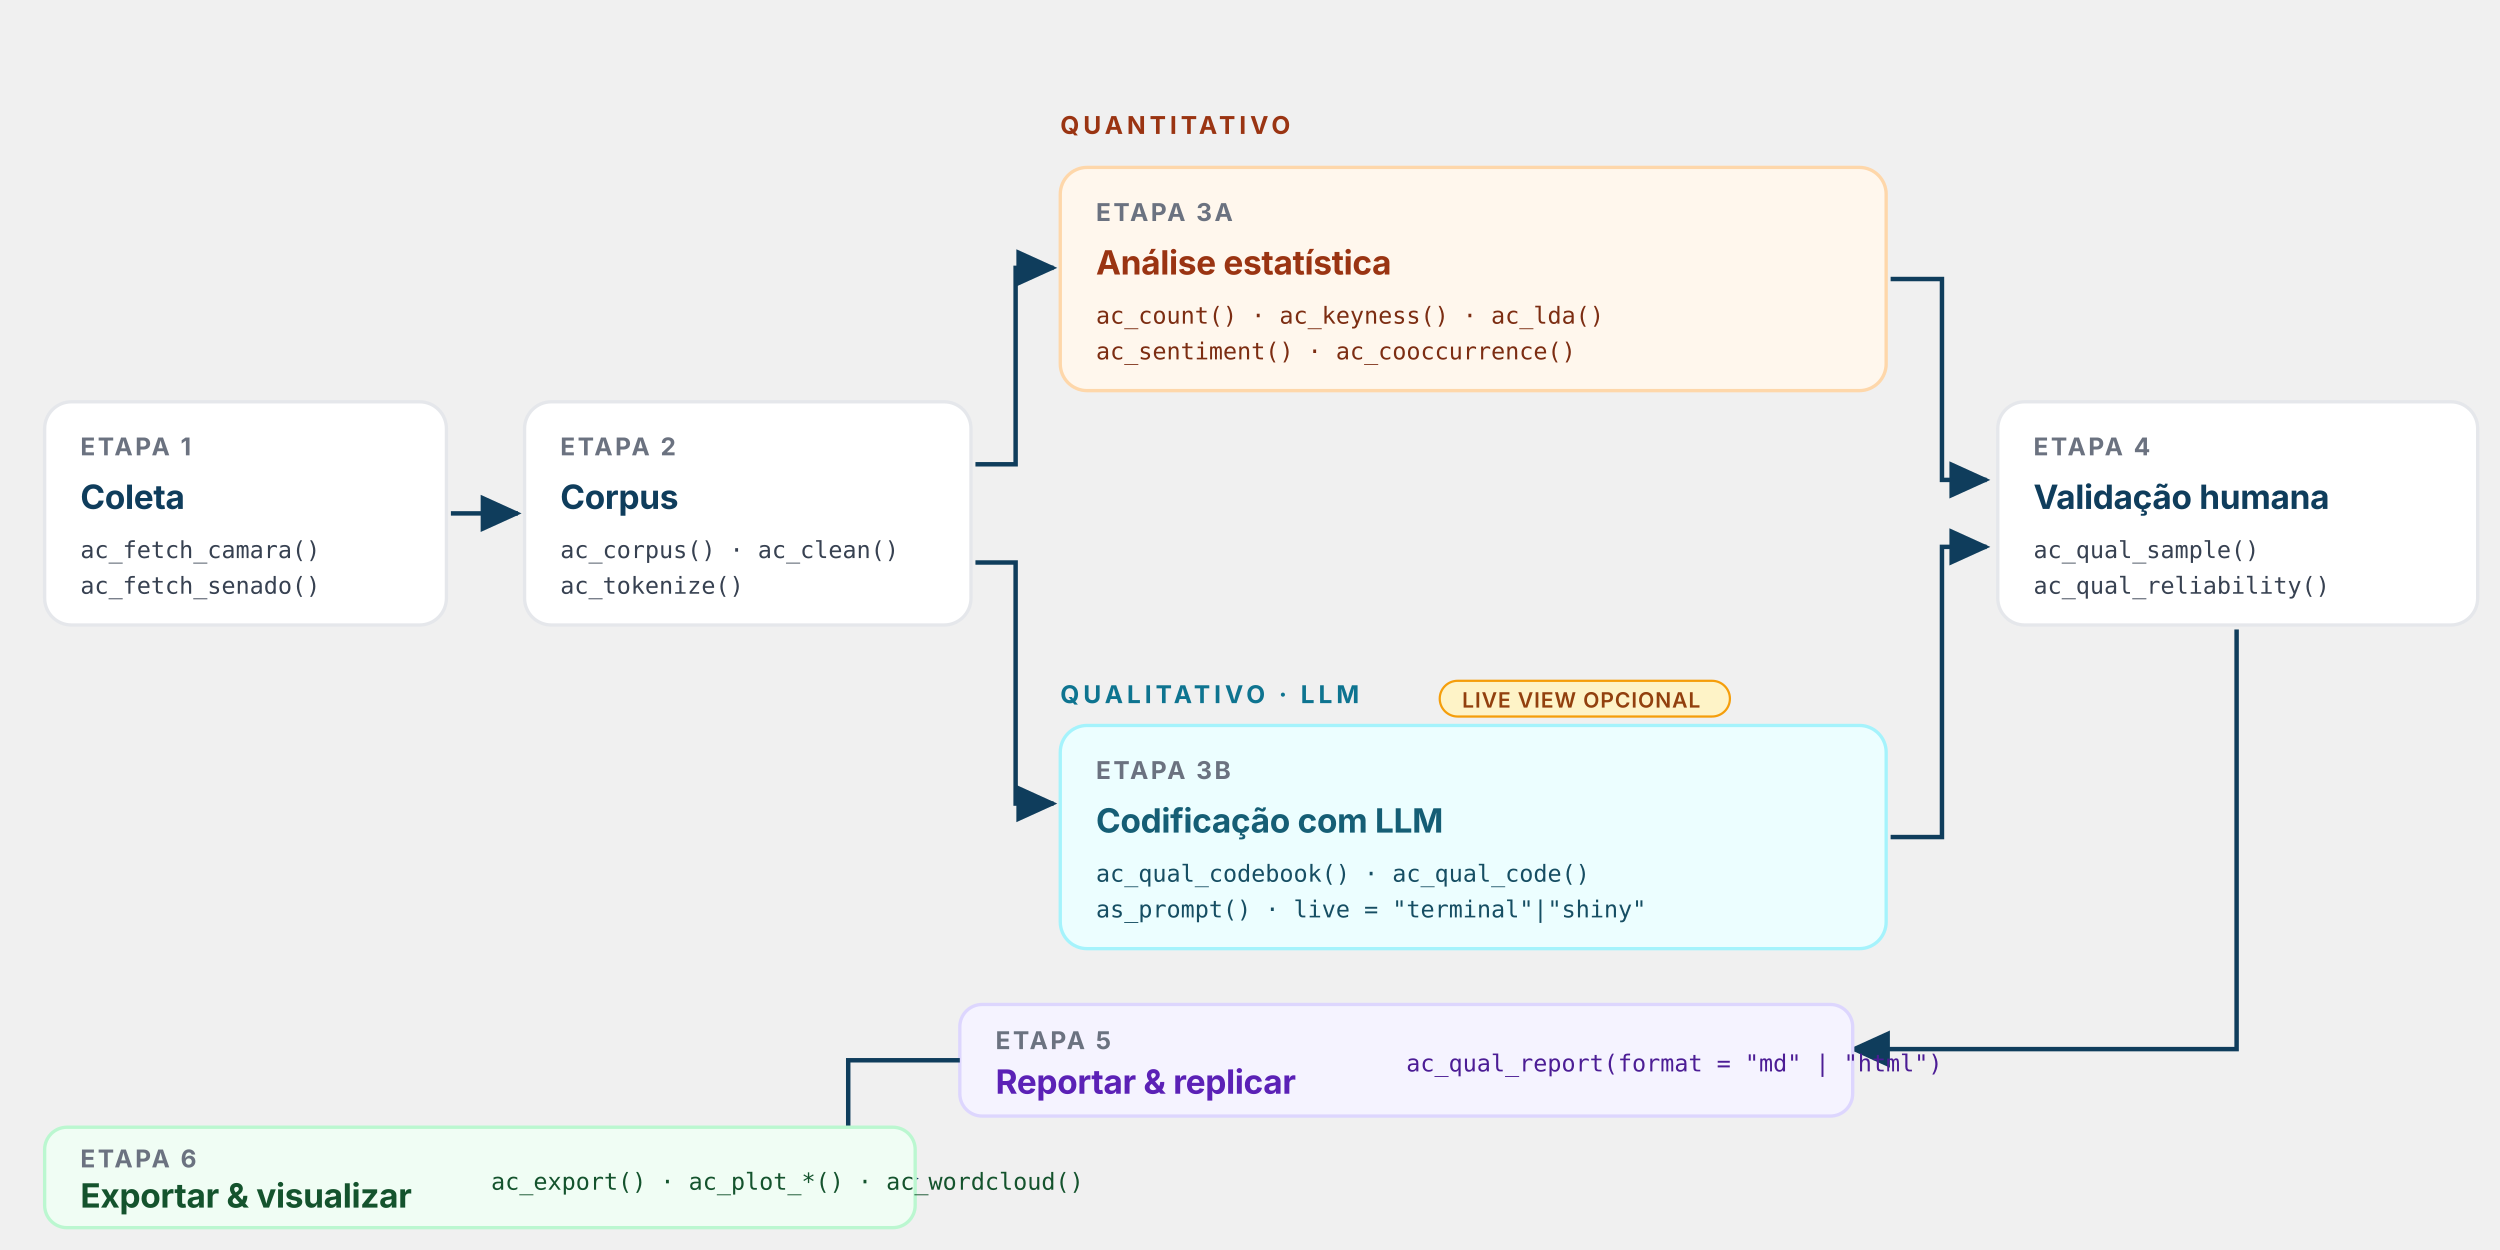
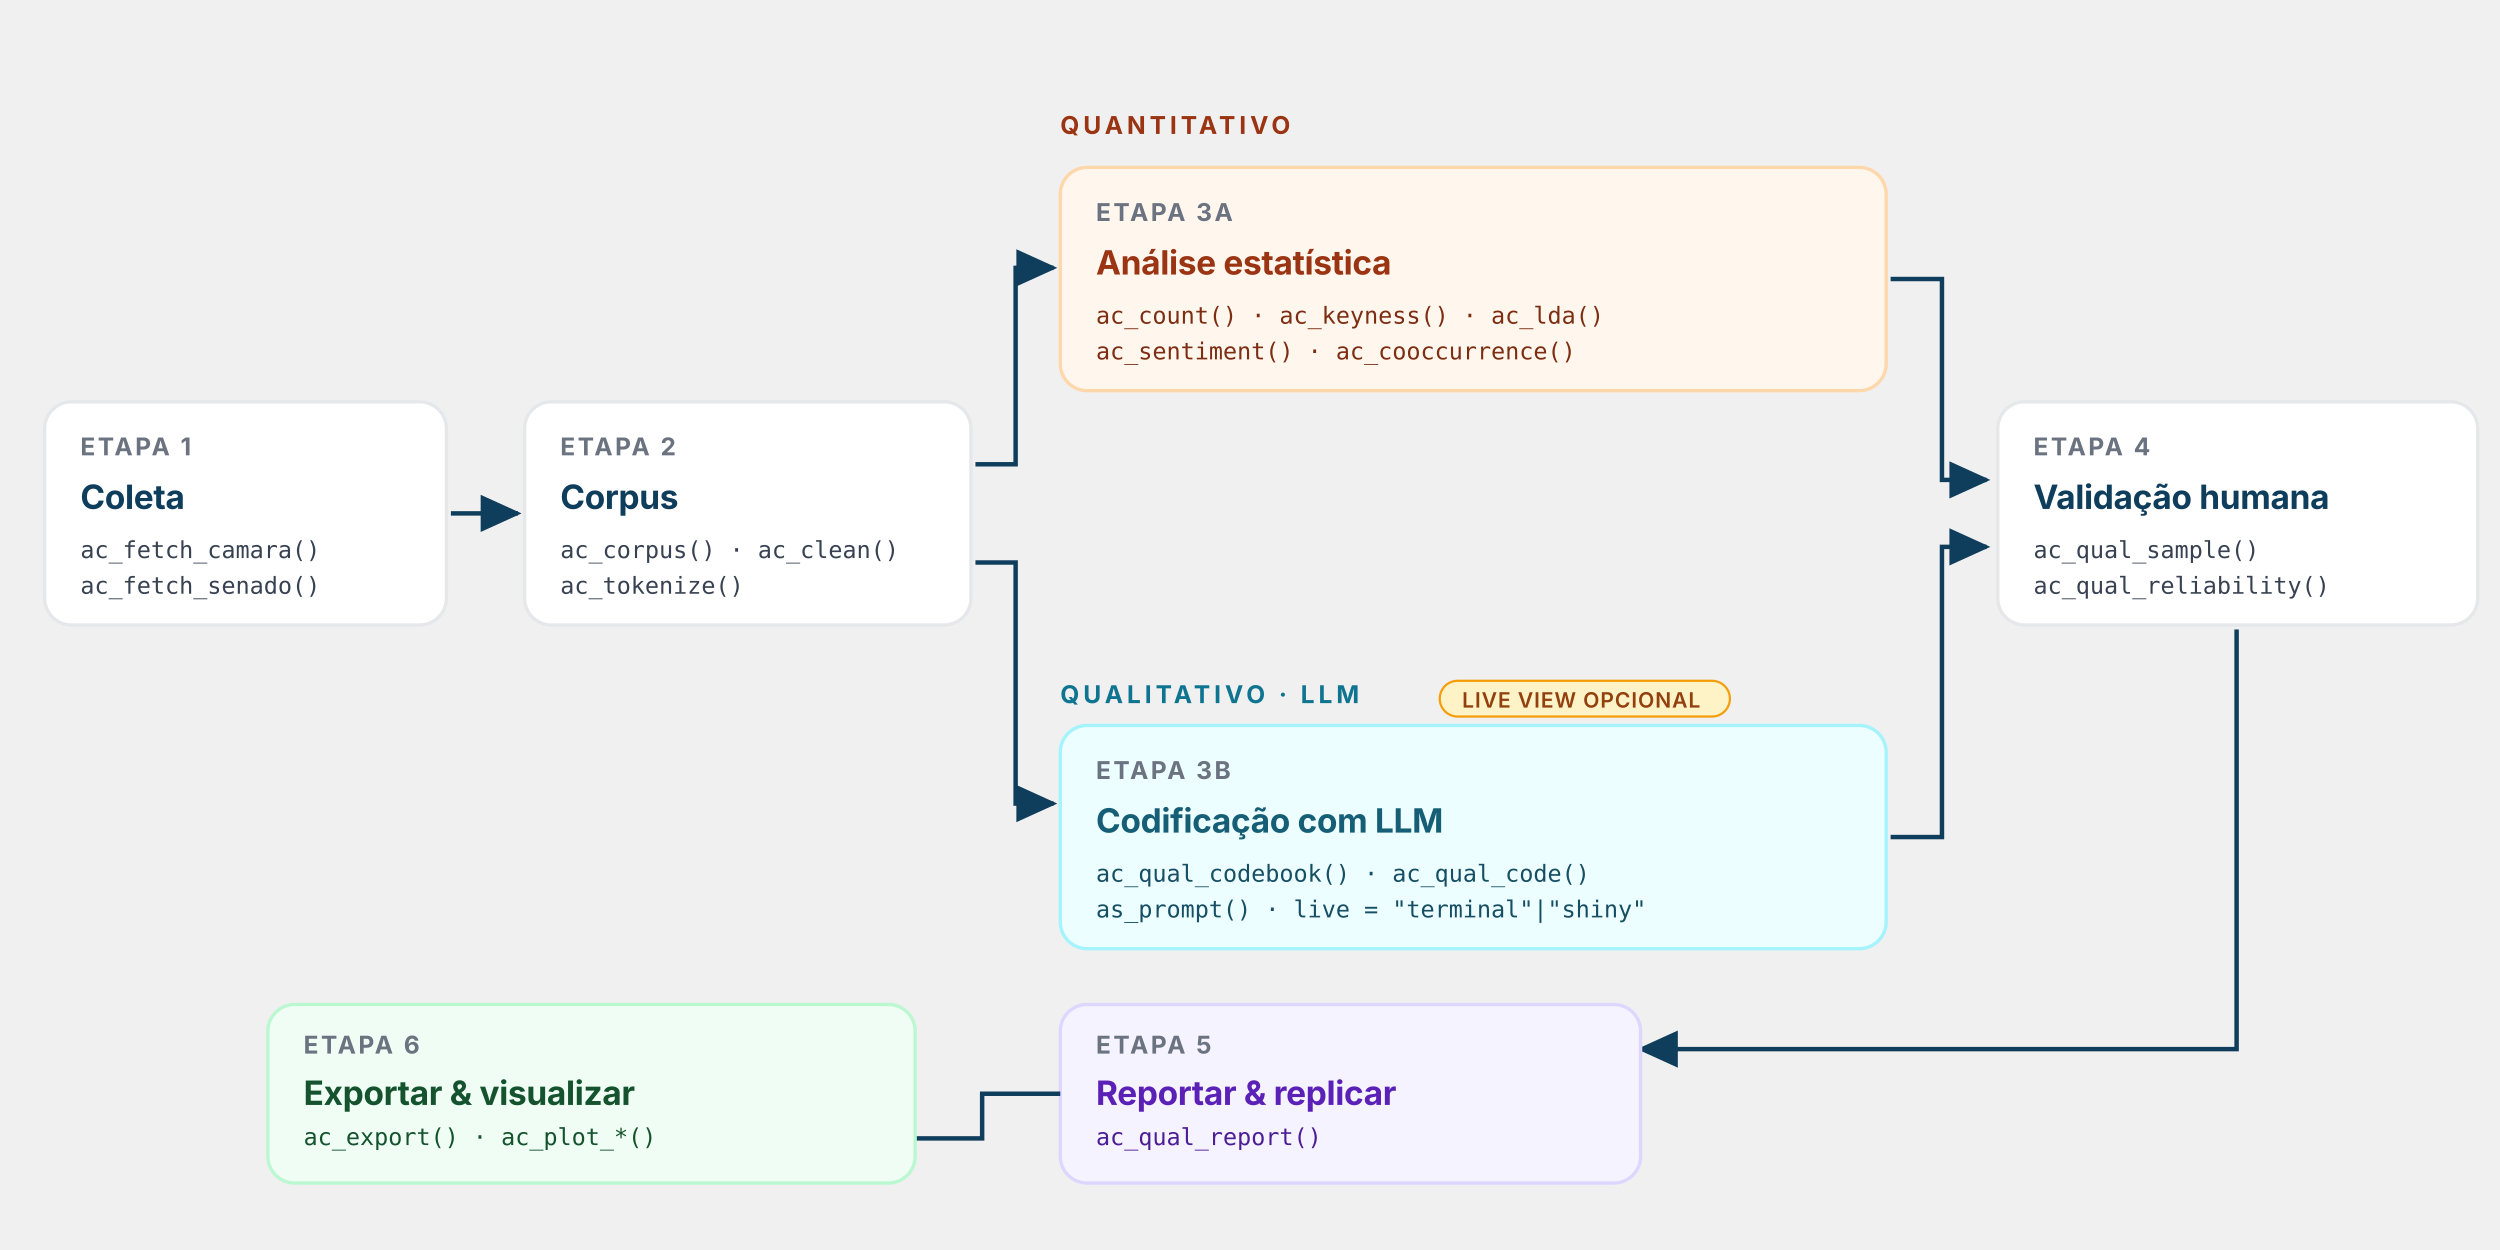
<svg xmlns="http://www.w3.org/2000/svg" viewBox="0 0 1120 560" role="img" aria-labelledby="pipeline-title pipeline-desc" font-family="Inter, -apple-system, Segoe UI, sans-serif">
  <defs>
    <marker id="arrow" viewBox="0 0 12 12" refX="10" refY="6" markerWidth="10" markerHeight="10" orient="auto-start-reverse">
      <path d="M0,1 L11,6 L0,11 z" fill="#0F3D5C" />
    </marker>
  </defs>
  <style>
    .box-shell { stroke: #E5E7EB; stroke-width: 1.5; }
    .box-shell.base   { fill: #FFFFFF; }
    .box-shell.quant  { fill: #FFF7ED; stroke: #FED7AA; }
    .box-shell.quali  { fill: #ECFEFF; stroke: #A5F3FC; }
    .box-shell.report { fill: #F5F3FF; stroke: #DDD6FE; }
    .box-shell.export { fill: #F0FDF4; stroke: #BBF7D0; }

    .step-num  { fill: #6B7280; font-size: 11px; font-weight: 700; letter-spacing: 0.1em; }
    .step-title { font-weight: 700; font-size: 15px; letter-spacing: -0.01em; fill: #0F3D5C; }
    .step-title.quant  { fill: #9A3412; }
    .step-title.quali  { fill: #155E75; }
    .step-title.report { fill: #5B21B6; }
    .step-title.export { fill: #14532D; }
    .step-fn { fill: #374151; font-size: 10.5px; font-family: "JetBrains Mono", ui-monospace, monospace; }
    .step-fn.quant  { fill: #7C2D12; }
    .step-fn.quali  { fill: #164E63; }
    .step-fn.report { fill: #4C1D95; }
    .step-fn.export { fill: #14532D; }

    .lane-label { fill: #6B7280; font-size: 11px; font-weight: 700; letter-spacing: 0.16em; text-transform: uppercase; }
    .lane-label.quant { fill: #9A3412; }
    .lane-label.quali { fill: #0E7490; }

    .badge { fill: #FEF3C7; stroke: #F59E0B; stroke-width: 1; }
    .badge-text { fill: #92400E; font-size: 9.5px; font-weight: 600; letter-spacing: 0.04em; }

    .arrow { stroke: #0F3D5C; stroke-width: 2; fill: none; }

    @media (prefers-color-scheme: dark) {
      .box-shell.base   { fill: #1F2937; stroke: #374151; }
      .box-shell.quant  { fill: #431407; stroke: #9A3412; }
      .box-shell.quali  { fill: #083344; stroke: #0E7490; }
      .box-shell.report { fill: #2E1065; stroke: #6D28D9; }
      .box-shell.export { fill: #052E16; stroke: #166534; }
      .step-num, .lane-label { fill: #9CA3AF; }
      .step-title { fill: #E5E7EB; }
      .step-title.quant  { fill: #FDBA74; }
      .step-title.quali  { fill: #67E8F9; }
      .step-title.report { fill: #C4B5FD; }
      .step-title.export { fill: #86EFAC; }
      .step-fn { fill: #D1D5DB; }
      .step-fn.quant  { fill: #FED7AA; }
      .step-fn.quali  { fill: #A5F3FC; }
      .step-fn.report { fill: #DDD6FE; }
      .step-fn.export { fill: #BBF7D0; }
      .lane-label.quant { fill: #FDBA74; }
      .lane-label.quali { fill: #67E8F9; }
      .badge      { fill: #78350F; stroke: #F59E0B; }
      .badge-text { fill: #FCD34D; }
      .arrow { stroke: #93C5FD; }
    }
  </style>
  <g transform="translate(20, 180)">
    <rect class="box-shell base" width="180" height="100" rx="12" />
    <text class="step-num" x="16" y="24">ETAPA 1</text>
    <text class="step-title" x="16" y="48">Coleta</text>
    <text class="step-fn" x="16" y="70">ac_fetch_camara()</text>
    <text class="step-fn" x="16" y="86">ac_fetch_senado()</text>
  </g>
  <path class="arrow" d="M202,230 L232,230" marker-end="url(#arrow)" />
  <g transform="translate(235, 180)">
    <rect class="box-shell base" width="200" height="100" rx="12" />
    <text class="step-num" x="16" y="24">ETAPA 2</text>
    <text class="step-title" x="16" y="48">Corpus</text>
    <text class="step-fn" x="16" y="70">ac_corpus() · ac_clean()</text>
    <text class="step-fn" x="16" y="86">ac_tokenize()</text>
  </g>
  <path class="arrow" d="M437,208 L455,208 L455,120 L472,120" marker-end="url(#arrow)" />
  <path class="arrow" d="M437,252 L455,252 L455,360 L472,360" marker-end="url(#arrow)" />
  <text class="lane-label quant" x="475" y="60">QUANTITATIVO</text>
  <g transform="translate(475, 75)">
    <rect class="box-shell quant" width="370" height="100" rx="12" />
    <text class="step-num" x="16" y="24">ETAPA 3A</text>
    <text class="step-title quant" x="16" y="48">Análise estatística</text>
    <text class="step-fn quant" x="16" y="70">ac_count() · ac_keyness() · ac_lda()</text>
    <text class="step-fn quant" x="16" y="86">ac_sentiment() · ac_cooccurrence()</text>
  </g>
  <text class="lane-label quali" x="475" y="315">QUALITATIVO · LLM</text>
  <g transform="translate(645, 305)">
    <rect class="badge" width="130" height="16" rx="8" />
    <text class="badge-text" x="10" y="12">LIVE VIEW OPCIONAL</text>
  </g>
  <g transform="translate(475, 325)">
    <rect class="box-shell quali" width="370" height="100" rx="12" />
    <text class="step-num" x="16" y="24">ETAPA 3B</text>
    <text class="step-title quali" x="16" y="48">Codificação com LLM</text>
    <text class="step-fn quali" x="16" y="70">ac_qual_codebook() · ac_qual_code()</text>
    <text class="step-fn quali" x="16" y="86">as_prompt() · live = "terminal"|"shiny"</text>
  </g>
  <path class="arrow" d="M847,125 L870,125 L870,215 L890,215" marker-end="url(#arrow)" />
  <path class="arrow" d="M847,375 L870,375 L870,245 L890,245" marker-end="url(#arrow)" />
  <g transform="translate(895, 180)">
    <rect class="box-shell base" width="215" height="100" rx="12" />
    <text class="step-num" x="16" y="24">ETAPA 4</text>
    <text class="step-title" x="16" y="48">Validação humana</text>
    <text class="step-fn" x="16" y="70">ac_qual_sample()</text>
    <text class="step-fn" x="16" y="86">ac_qual_reliability()</text>
  </g>
-   <path class="arrow" d="M1002,282 L1002,470 L830,470" marker-end="url(#arrow)" />
-   <g transform="translate(430, 450)">
-     <rect class="box-shell report" width="400" height="50" rx="10" />
-     <text class="step-num" x="16" y="20">ETAPA 5</text>
-     <text class="step-title report" x="16" y="40" font-size="13">Reportar &amp; replicar</text>
-     <text class="step-fn report" x="200" y="30">ac_qual_report(format = "md" | "html")</text>
+   <path class="arrow" d="M1002,282 L1002,470 L735,470" marker-end="url(#arrow)" />
+   <g transform="translate(475, 450)">
+     <rect class="box-shell report" width="260" height="80" rx="12" />
+     <text class="step-num" x="16" y="22">ETAPA 5</text>
+     <text class="step-title report" x="16" y="45">Reportar &amp; replicar</text>
+     <text class="step-fn report" x="16" y="63">ac_qual_report()</text>
  </g>
-   <path class="arrow" d="M430,475 L380,475 L380,528 L410,528" marker-end="url(#arrow)" />
-   <g transform="translate(20, 505)">
-     <rect class="box-shell export" width="390" height="45" rx="10" />
-     <text class="step-num" x="16" y="18">ETAPA 6</text>
-     <text class="step-title export" x="16" y="36" font-size="13">Exportar &amp; visualizar</text>
-     <text class="step-fn export" x="200" y="28">ac_export() · ac_plot_*() · ac_wordcloud()</text>
+   <path class="arrow" d="M475,490 L440,490 L440,510 L295,510" marker-end="url(#arrow)" />
+   <g transform="translate(120, 450)">
+     <rect class="box-shell export" width="290" height="80" rx="12" />
+     <text class="step-num" x="16" y="22">ETAPA 6</text>
+     <text class="step-title export" x="16" y="45">Exportar &amp; visualizar</text>
+     <text class="step-fn export" x="16" y="63">ac_export() · ac_plot_*()</text>
  </g>
</svg>
